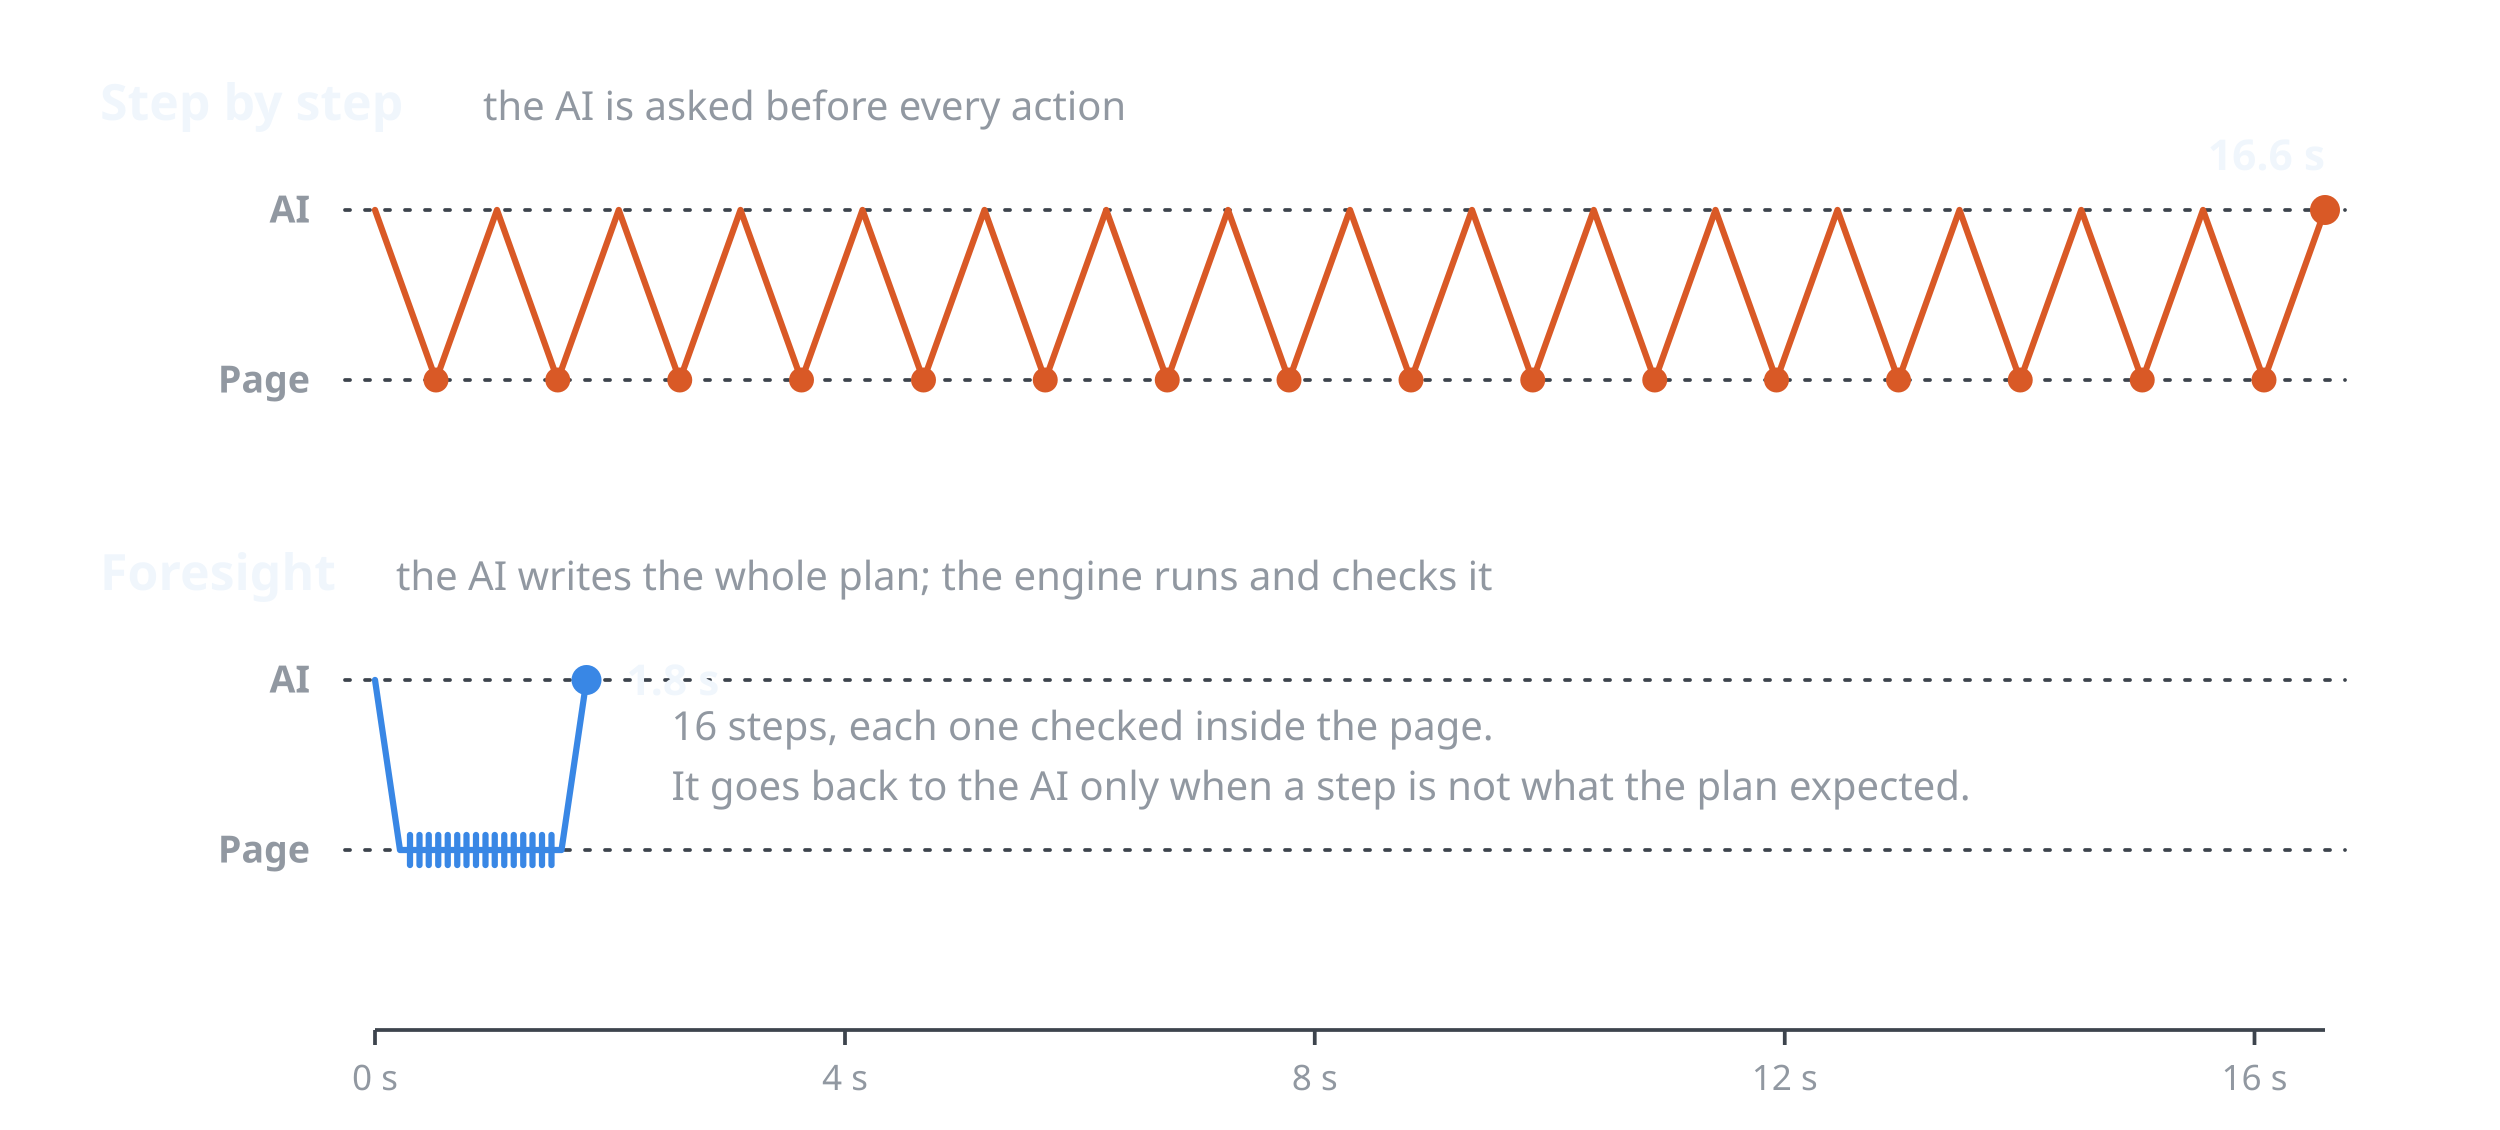
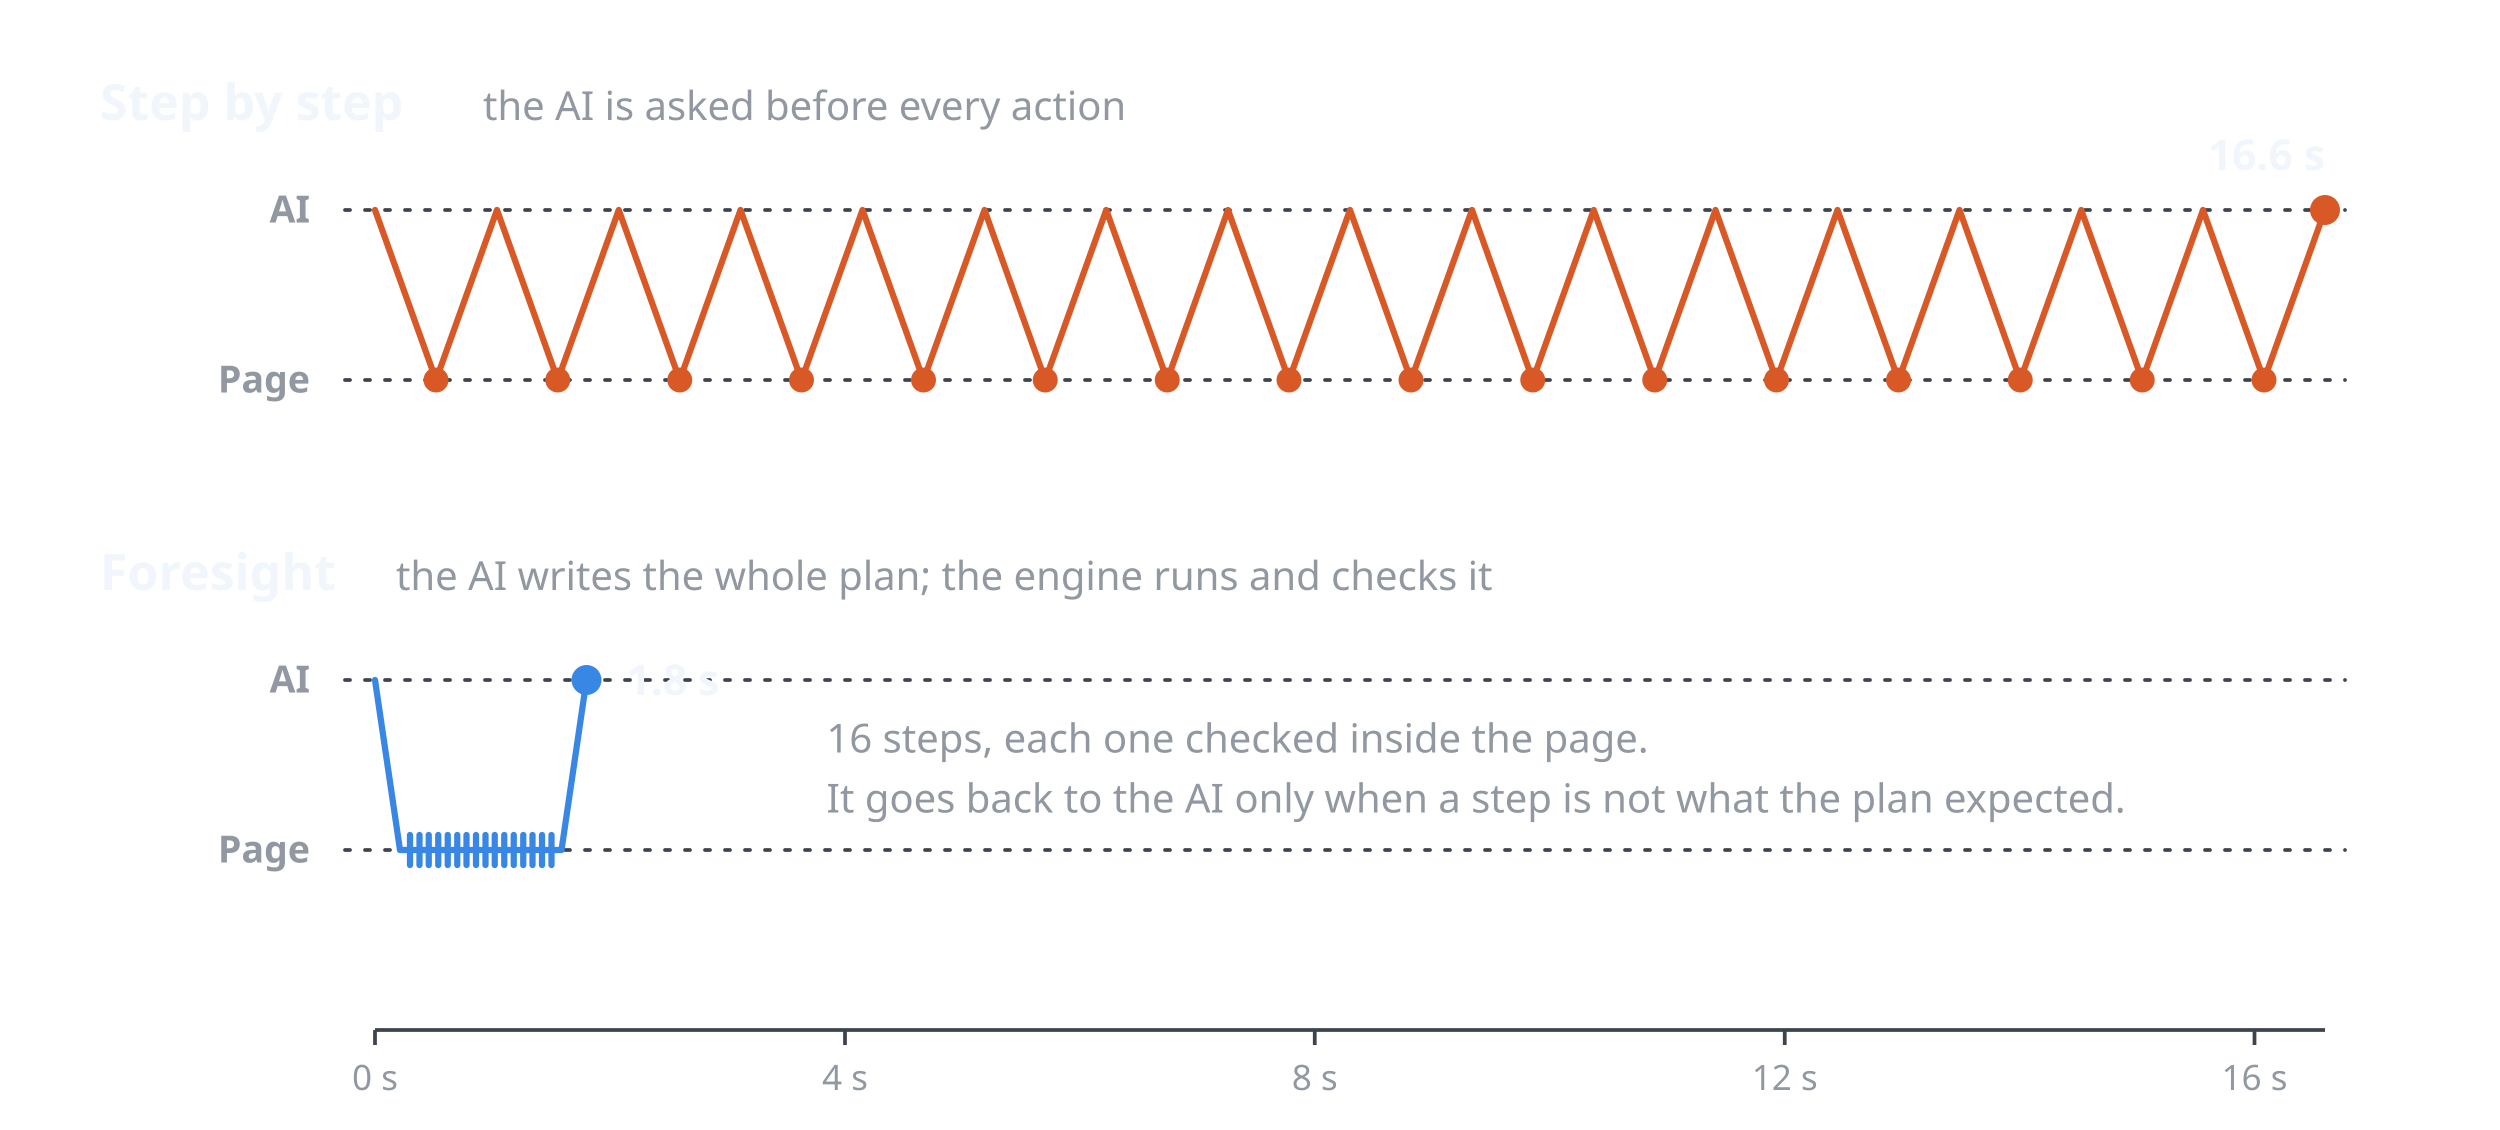
<svg xmlns="http://www.w3.org/2000/svg" viewBox="0 0 1000 452" width="1000" height="452" role="img" aria-label="Step by step makes 16 trips to the AI and takes 16.6 seconds. Foresight makes one and takes 1.8 seconds." font-family="-apple-system,BlinkMacSystemFont,'Segoe UI','Noto Sans',Helvetica,Arial,sans-serif">
  <text x="40" y="48" font-size="20" font-weight="700" fill="#f0f6fc" text-anchor="start">Step by step</text>
  <text x="193.2" y="48" font-size="16" font-weight="400" fill="#9198a1" text-anchor="start">the AI is asked before every action</text>
  <text x="124" y="89" font-size="15" font-weight="600" fill="#9198a1" text-anchor="end">AI</text>
  <line x1="138" y1="84" x2="938" y2="84" stroke="#3d444d" stroke-width="1.5" stroke-dasharray="2 6" stroke-linecap="round" />
  <text x="124" y="157" font-size="15" font-weight="600" fill="#9198a1" text-anchor="end">Page</text>
  <line x1="138" y1="152" x2="938" y2="152" stroke="#3d444d" stroke-width="1.5" stroke-dasharray="2 6" stroke-linecap="round" />
  <polyline points="150.0,84 174.4,152 198.8,84 223.1,152 247.5,84 271.9,152 296.2,84 320.6,152 345.0,84 369.4,152 393.8,84 418.1,152 442.5,84 466.9,152 491.2,84 515.6,152 540.0,84 564.4,152 588.8,84 613.1,152 637.5,84 661.9,152 686.2,84 710.6,152 735.0,84 759.4,152 783.8,84 808.1,152 832.5,84 856.9,152 881.2,84 905.6,152 930.0,84" fill="none" stroke="#d95926" stroke-width="2.5" stroke-linejoin="round" stroke-linecap="round" />
  <circle cx="174.4" cy="152" r="5" fill="#d95926" />
  <circle cx="223.1" cy="152" r="5" fill="#d95926" />
  <circle cx="271.9" cy="152" r="5" fill="#d95926" />
  <circle cx="320.6" cy="152" r="5" fill="#d95926" />
  <circle cx="369.4" cy="152" r="5" fill="#d95926" />
  <circle cx="418.1" cy="152" r="5" fill="#d95926" />
  <circle cx="466.9" cy="152" r="5" fill="#d95926" />
  <circle cx="515.6" cy="152" r="5" fill="#d95926" />
  <circle cx="564.4" cy="152" r="5" fill="#d95926" />
  <circle cx="613.1" cy="152" r="5" fill="#d95926" />
  <circle cx="661.9" cy="152" r="5" fill="#d95926" />
  <circle cx="710.6" cy="152" r="5" fill="#d95926" />
  <circle cx="759.4" cy="152" r="5" fill="#d95926" />
  <circle cx="808.1" cy="152" r="5" fill="#d95926" />
  <circle cx="856.9" cy="152" r="5" fill="#d95926" />
  <circle cx="905.6" cy="152" r="5" fill="#d95926" />
  <circle cx="930.0" cy="84" r="6" fill="#d95926" />
  <text x="930.0" y="68" font-size="17" font-weight="700" fill="#f0f6fc" text-anchor="end">16.6 s</text>
  <text x="40" y="236" font-size="20" font-weight="700" fill="#f0f6fc" text-anchor="start">Foresight</text>
  <text x="158.4" y="236" font-size="16" font-weight="400" fill="#9198a1" text-anchor="start">the AI writes the whole plan; the engine runs and checks it</text>
  <text x="124" y="277" font-size="15" font-weight="600" fill="#9198a1" text-anchor="end">AI</text>
  <line x1="138" y1="272" x2="938" y2="272" stroke="#3d444d" stroke-width="1.5" stroke-dasharray="2 6" stroke-linecap="round" />
  <text x="124" y="345" font-size="15" font-weight="600" fill="#9198a1" text-anchor="end">Page</text>
  <line x1="138" y1="340" x2="938" y2="340" stroke="#3d444d" stroke-width="1.5" stroke-dasharray="2 6" stroke-linecap="round" />
  <path d="M150 272 L160 340 L224.6 340 L234.6 272" fill="none" stroke="#3987e5" stroke-width="2.5" stroke-linejoin="round" stroke-linecap="round" />
  <line x1="164.0" y1="334" x2="164.0" y2="346" stroke="#3987e5" stroke-width="2.5" stroke-linecap="round" />
  <line x1="167.8" y1="334" x2="167.8" y2="346" stroke="#3987e5" stroke-width="2.5" stroke-linecap="round" />
  <line x1="171.5" y1="334" x2="171.5" y2="346" stroke="#3987e5" stroke-width="2.5" stroke-linecap="round" />
  <line x1="175.3" y1="334" x2="175.3" y2="346" stroke="#3987e5" stroke-width="2.5" stroke-linecap="round" />
  <line x1="179.1" y1="334" x2="179.1" y2="346" stroke="#3987e5" stroke-width="2.5" stroke-linecap="round" />
  <line x1="182.9" y1="334" x2="182.9" y2="346" stroke="#3987e5" stroke-width="2.5" stroke-linecap="round" />
  <line x1="186.6" y1="334" x2="186.6" y2="346" stroke="#3987e5" stroke-width="2.5" stroke-linecap="round" />
  <line x1="190.4" y1="334" x2="190.4" y2="346" stroke="#3987e5" stroke-width="2.5" stroke-linecap="round" />
  <line x1="194.2" y1="334" x2="194.2" y2="346" stroke="#3987e5" stroke-width="2.5" stroke-linecap="round" />
  <line x1="197.9" y1="334" x2="197.9" y2="346" stroke="#3987e5" stroke-width="2.5" stroke-linecap="round" />
  <line x1="201.7" y1="334" x2="201.7" y2="346" stroke="#3987e5" stroke-width="2.5" stroke-linecap="round" />
  <line x1="205.5" y1="334" x2="205.5" y2="346" stroke="#3987e5" stroke-width="2.5" stroke-linecap="round" />
  <line x1="209.3" y1="334" x2="209.3" y2="346" stroke="#3987e5" stroke-width="2.5" stroke-linecap="round" />
  <line x1="213.0" y1="334" x2="213.0" y2="346" stroke="#3987e5" stroke-width="2.5" stroke-linecap="round" />
  <line x1="216.8" y1="334" x2="216.8" y2="346" stroke="#3987e5" stroke-width="2.5" stroke-linecap="round" />
  <line x1="220.6" y1="334" x2="220.6" y2="346" stroke="#3987e5" stroke-width="2.5" stroke-linecap="round" />
  <circle cx="234.6" cy="272" r="6" fill="#3987e5" />
  <text x="250.578" y="278" font-size="17" font-weight="700" fill="#f0f6fc" text-anchor="start">1.8 s</text>
-   <text x="268.578" y="296" font-size="16" font-weight="400" fill="#9198a1" text-anchor="start">16 steps, each one checked inside the page.</text>
-   <text x="268.578" y="320" font-size="16" font-weight="400" fill="#9198a1" text-anchor="start">It goes back to the AI only when a step is not what the plan expected.</text>
+   <text x="330.578" y="301" font-size="16" font-weight="400" fill="#9198a1" text-anchor="start">16 steps, each one checked inside the page.</text>
+   <text x="330.578" y="325" font-size="16" font-weight="400" fill="#9198a1" text-anchor="start">It goes back to the AI only when a step is not what the plan expected.</text>
  <line x1="150" y1="412" x2="930" y2="412" stroke="#3d444d" stroke-width="1.5" />
  <line x1="150.0" y1="412" x2="150.0" y2="418" stroke="#3d444d" stroke-width="1.5" />
  <text x="150.0" y="436" font-size="14" font-weight="400" fill="#9198a1" text-anchor="middle">0 s</text>
  <line x1="338.0" y1="412" x2="338.0" y2="418" stroke="#3d444d" stroke-width="1.5" />
  <text x="338.0" y="436" font-size="14" font-weight="400" fill="#9198a1" text-anchor="middle">4 s</text>
  <line x1="525.9" y1="412" x2="525.9" y2="418" stroke="#3d444d" stroke-width="1.5" />
  <text x="525.9" y="436" font-size="14" font-weight="400" fill="#9198a1" text-anchor="middle">8 s</text>
  <line x1="713.9" y1="412" x2="713.9" y2="418" stroke="#3d444d" stroke-width="1.5" />
  <text x="713.9" y="436" font-size="14" font-weight="400" fill="#9198a1" text-anchor="middle">12 s</text>
  <line x1="901.8" y1="412" x2="901.8" y2="418" stroke="#3d444d" stroke-width="1.5" />
  <text x="901.8" y="436" font-size="14" font-weight="400" fill="#9198a1" text-anchor="middle">16 s</text>
</svg>
